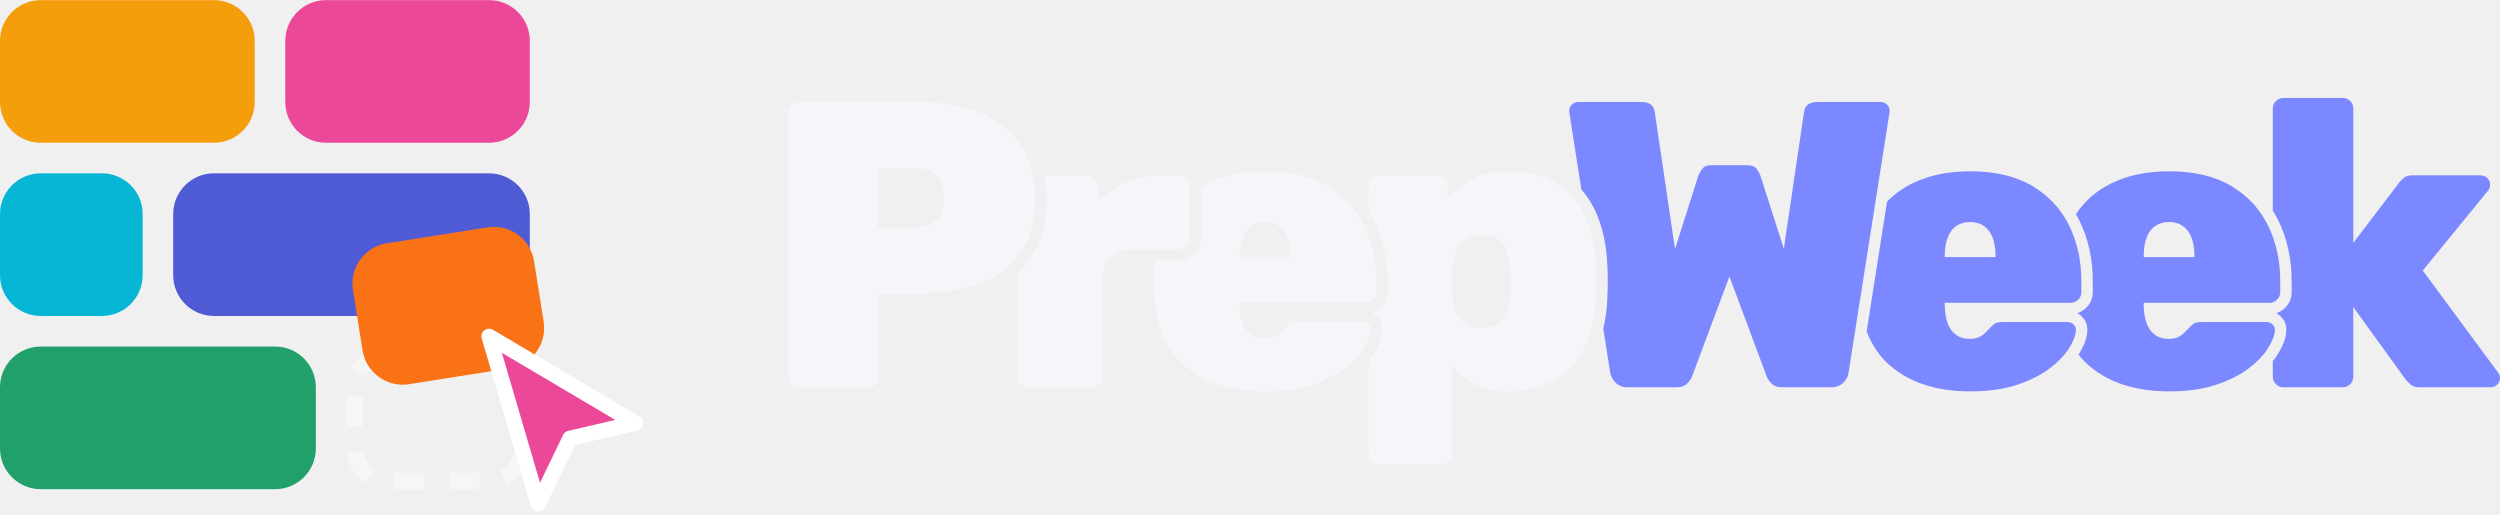
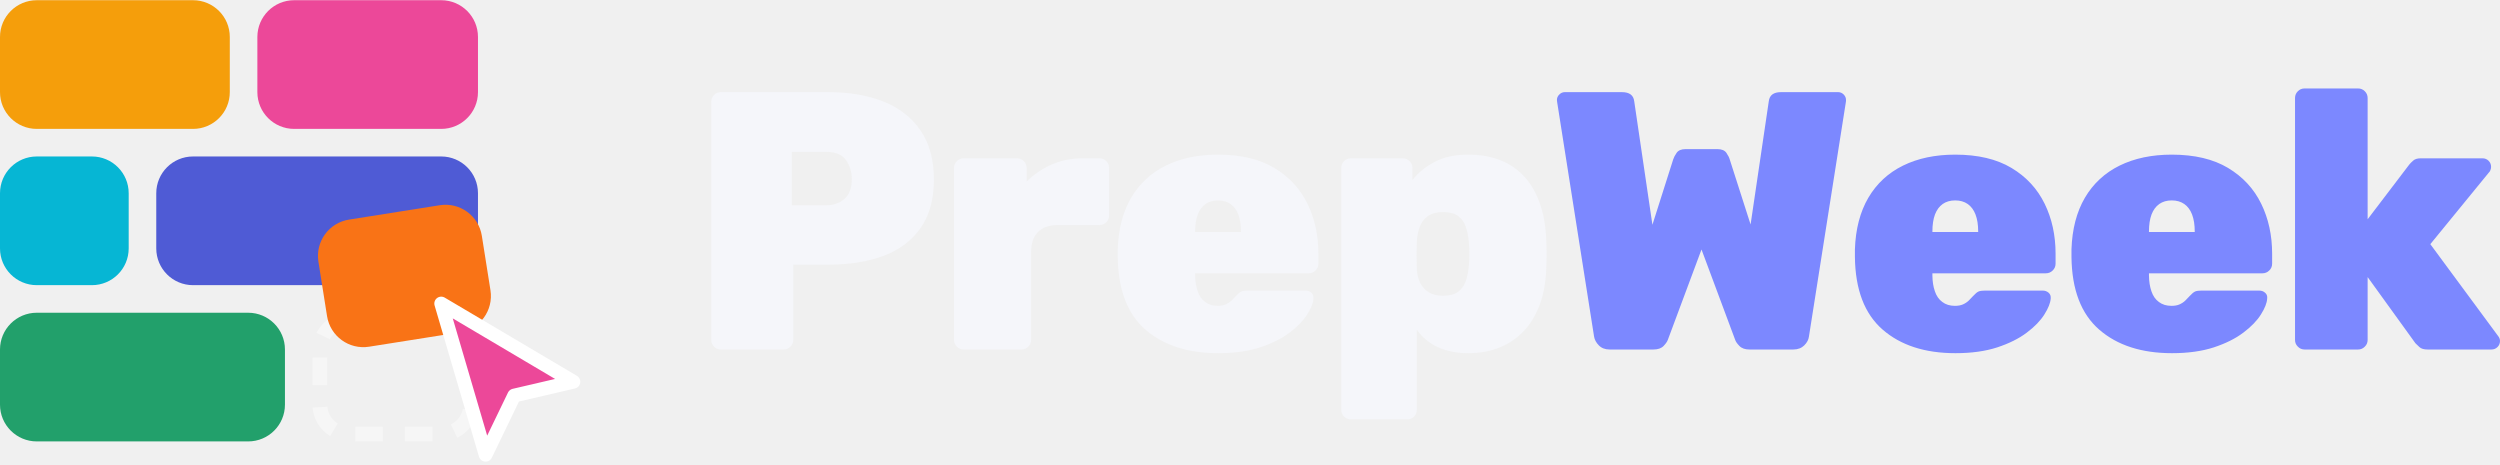
- <svg xmlns="http://www.w3.org/2000/svg" viewBox="6 8 245.37 50.45" width="491" height="101">
+ <svg xmlns="http://www.w3.org/2000/svg" viewBox="6 8 271.98 50.45" width="544" height="101">
  <rect x="6" y="8" width="25" height="14" rx="4" fill="#f59e0b" />
  <rect x="34" y="8" width="24" height="14" rx="4" fill="#ec4899" />
  <rect x="6" y="25" width="14" height="14" rx="4" fill="#06b6d4" />
  <rect x="23" y="25" width="35" height="14" rx="4" fill="#4f5bd5" />
  <rect x="6" y="42" width="31" height="14" rx="4" fill="#22a06b" />
  <rect x="40.8" y="42.8" width="16.4" height="12.4" rx="3.2" fill="none" stroke="#ffffff" stroke-opacity="0.4" stroke-width="1.6" stroke-dasharray="3 2.4" />
  <rect x="41" y="31" width="18" height="14" rx="4" fill="#f97316" transform="rotate(-9 50 38)" />
  <path d="M54 41L68.38 49.51L61.94 51.01L58.83 57.45Z" fill="#ec4899" stroke="#ffffff" stroke-width="1.5" stroke-linejoin="round" />
-   <path d="M84.42 46Q83.99 46 83.68 45.69Q83.38 45.39 83.38 44.96V19.05Q83.38 18.61 83.68 18.31Q83.99 18 84.42 18H96.09Q99.57 18 102.15 19.04Q104.73 20.08 106.16 22.19Q107.6 24.31 107.6 27.52Q107.6 30.72 106.16 32.77Q104.73 34.83 102.15 35.8Q99.57 36.77 96.09 36.77H92.3V44.96Q92.3 45.39 91.99 45.69Q91.69 46 91.25 46H84.42ZM92.14 30.31H95.89Q97.06 30.31 97.87 29.62Q98.67 28.92 98.67 27.45Q98.67 26.3 98.04 25.4Q97.42 24.5 95.89 24.5H92.14V30.31ZM106.91 46Q106.48 46 106.18 45.69Q105.87 45.39 105.87 44.96V34.82Q106.54 34.18 107.08 33.42Q108.71 31.07 108.71 27.51Q108.71 26.29 108.52 25.2H112.72Q113.15 25.2 113.46 25.51Q113.77 25.82 113.77 26.25V27.73Q114.95 26.56 116.49 25.88Q118.02 25.2 119.86 25.2H121.7Q122.13 25.2 122.44 25.51Q122.74 25.81 122.74 26.24V31.42Q122.74 31.85 122.44 32.15Q122.13 32.46 121.7 32.46H117.18Q115.76 32.46 115.01 33.21Q114.26 33.96 114.26 35.38V44.96Q114.26 45.39 113.95 45.69Q113.64 46 113.21 46ZM130.18 46.4Q125.19 46.4 122.25 43.83Q119.3 41.26 119.24 35.93Q119.23 35.76 119.23 35.5Q119.23 35.25 119.24 35.1Q119.27 34.31 119.36 33.58H121.7Q122.6 33.58 123.23 32.95Q123.86 32.31 123.86 31.42V26.32Q124.16 26.15 124.48 25.99Q126.9 24.8 130.15 24.8Q133.86 24.8 136.27 26.25Q138.69 27.7 139.88 30.14Q141.07 32.57 141.07 35.58V36.66Q141.07 37.1 140.76 37.4Q140.45 37.71 140.02 37.71H127.66V37.94Q127.68 38.93 127.93 39.67Q128.19 40.42 128.74 40.83Q129.3 41.25 130.11 41.25Q130.63 41.25 130.99 41.09Q131.35 40.93 131.63 40.67Q131.9 40.4 132.1 40.18Q132.46 39.79 132.69 39.69Q132.92 39.59 133.4 39.59H139.66Q140.05 39.59 140.31 39.83Q140.57 40.06 140.53 40.46Q140.49 41.18 139.85 42.19Q139.2 43.21 137.93 44.17Q136.66 45.13 134.72 45.77Q132.77 46.4 130.18 46.4ZM127.66 33.22H132.65V33.16Q132.65 32.07 132.36 31.31Q132.07 30.56 131.51 30.17Q130.94 29.78 130.15 29.78Q129.35 29.78 128.79 30.17Q128.23 30.56 127.95 31.31Q127.66 32.07 127.66 33.16ZM141.38 53.6Q140.95 53.6 140.64 53.3Q140.34 52.99 140.34 52.56V43.43Q140.59 43.11 140.79 42.79Q141.58 41.55 141.65 40.54Q141.73 39.61 141.07 39Q140.89 38.84 140.69 38.72Q141.16 38.57 141.55 38.2Q142.19 37.56 142.19 36.66V35.58Q142.19 32.31 140.88 29.64Q140.63 29.13 140.34 28.66V26.24Q140.34 25.81 140.64 25.51Q140.95 25.2 141.38 25.2H147.03Q147.46 25.2 147.77 25.51Q148.07 25.81 148.07 26.24V27.57Q149.01 26.37 150.5 25.59Q151.99 24.8 154.14 24.8Q156.02 24.8 157.52 25.36Q159.02 25.92 160.13 27.07Q161.25 28.22 161.89 29.96Q162.53 31.71 162.64 34.08Q162.68 34.91 162.68 35.6Q162.68 36.29 162.64 37.15Q162.57 39.4 161.92 41.12Q161.28 42.85 160.17 44.02Q159.05 45.18 157.53 45.79Q156.02 46.4 154.14 46.4Q152.31 46.4 150.9 45.77Q149.5 45.15 148.56 43.86V52.56Q148.56 52.99 148.26 53.3Q147.95 53.6 147.52 53.6ZM151.4 40.15Q152.46 40.15 153.04 39.73Q153.62 39.3 153.88 38.57Q154.14 37.83 154.22 36.88Q154.32 35.6 154.22 34.32Q154.14 33.37 153.88 32.64Q153.62 31.9 153.04 31.47Q152.46 31.05 151.4 31.05Q150.39 31.05 149.77 31.48Q149.15 31.91 148.88 32.64Q148.61 33.37 148.56 34.26Q148.52 35.08 148.52 35.74Q148.52 36.39 148.56 37.25Q148.6 38.07 148.91 38.72Q149.22 39.37 149.83 39.76Q150.44 40.15 151.4 40.15Z" fill="#f5f6fa" />
-   <path d="M165.75 46Q165.01 46 164.57 45.55Q164.13 45.1 164.04 44.58L163.36 40.24Q163.7 38.84 163.76 37.2Q163.8 36.31 163.8 35.6Q163.8 34.89 163.76 34.04Q163.64 31.48 162.94 29.58Q162.3 27.82 161.21 26.59L160.03 19.05Q160.02 18.99 160.02 18.95Q160.01 18.91 160.01 18.86Q160.01 18.51 160.27 18.26Q160.52 18 160.88 18H167.08Q168.29 18 168.41 18.99L170.4 32.43L172.66 25.32Q172.75 25.02 173.03 24.61Q173.31 24.2 174 24.2H177.48Q178.17 24.2 178.45 24.61Q178.73 25.02 178.81 25.32L181.08 32.4L183.06 18.99Q183.18 18 184.39 18H190.6Q190.95 18 191.21 18.26Q191.46 18.51 191.46 18.86Q191.46 18.91 191.46 18.95Q191.45 18.99 191.45 19.05L187.43 44.58Q187.37 45.1 186.92 45.55Q186.46 46 185.72 46H180.96Q180.22 46 179.86 45.61Q179.49 45.23 179.4 44.94L175.74 35.12L172.07 44.94Q171.98 45.23 171.61 45.61Q171.25 46 170.51 46ZM199.39 46.4Q194.4 46.4 191.46 43.83Q189.96 42.52 189.21 40.5L191.21 27.78Q192.26 26.69 193.69 25.99Q196.11 24.8 199.36 24.8Q203.07 24.8 205.48 26.25Q207.9 27.7 209.09 30.14Q210.28 32.57 210.28 35.58V36.66Q210.28 37.1 209.97 37.4Q209.66 37.71 209.23 37.71H196.87V37.94Q196.89 38.93 197.14 39.67Q197.4 40.42 197.95 40.83Q198.51 41.25 199.32 41.25Q199.84 41.25 200.2 41.09Q200.56 40.93 200.83 40.67Q201.11 40.4 201.31 40.18Q201.67 39.79 201.9 39.69Q202.13 39.59 202.61 39.59H208.87Q209.26 39.59 209.52 39.83Q209.78 40.06 209.74 40.46Q209.7 41.18 209.06 42.19Q208.41 43.21 207.14 44.17Q205.87 45.13 203.93 45.77Q201.98 46.4 199.39 46.4ZM196.87 33.22H201.86V33.16Q201.86 32.07 201.57 31.31Q201.28 30.56 200.72 30.17Q200.15 29.78 199.36 29.78Q198.56 29.78 198 30.17Q197.44 30.56 197.16 31.31Q196.87 32.07 196.87 33.16ZM218.92 46.4Q213.93 46.4 210.98 43.83Q210.44 43.36 210 42.79Q210.79 41.55 210.86 40.54Q210.94 39.61 210.27 39Q210.1 38.84 209.9 38.72Q210.37 38.57 210.75 38.2Q211.4 37.56 211.4 36.66V35.58Q211.4 32.31 210.09 29.64Q209.93 29.31 209.75 29Q211.06 27.05 213.21 25.99Q215.63 24.8 218.88 24.8Q222.59 24.8 225.01 26.25Q227.42 27.7 228.61 30.14Q229.8 32.57 229.8 35.58V36.66Q229.8 37.1 229.49 37.4Q229.19 37.71 228.75 37.71H216.4V37.94Q216.41 38.93 216.67 39.67Q216.93 40.42 217.48 40.83Q218.04 41.25 218.85 41.25Q219.37 41.25 219.73 41.09Q220.09 40.93 220.36 40.67Q220.64 40.4 220.84 40.18Q221.2 39.79 221.43 39.69Q221.66 39.59 222.13 39.59H228.4Q228.79 39.59 229.05 39.83Q229.31 40.06 229.27 40.46Q229.23 41.18 228.58 42.19Q227.94 43.21 226.67 44.17Q225.4 45.13 223.45 45.77Q221.51 46.4 218.92 46.4ZM216.4 33.22H221.38V33.16Q221.38 32.07 221.09 31.31Q220.81 30.56 220.24 30.17Q219.68 29.78 218.88 29.78Q218.09 29.78 217.53 30.17Q216.97 30.56 216.68 31.31Q216.4 32.07 216.4 33.16ZM230.11 46Q229.68 46 229.38 45.69Q229.07 45.39 229.07 44.96V43.43Q229.33 43.11 229.53 42.79Q230.32 41.55 230.39 40.54Q230.47 39.61 229.8 39Q229.62 38.84 229.43 38.72Q229.9 38.57 230.28 38.2Q230.92 37.56 230.92 36.66V35.58Q230.92 32.31 229.62 29.64Q229.37 29.13 229.07 28.66V18.64Q229.07 18.21 229.38 17.9Q229.68 17.6 230.11 17.6H235.93Q236.36 17.6 236.67 17.9Q236.97 18.21 236.97 18.64V31.83L241.5 25.88Q241.67 25.67 241.95 25.43Q242.23 25.2 242.76 25.2H249.47Q249.86 25.2 250.13 25.47Q250.4 25.74 250.4 26.13Q250.4 26.29 250.33 26.48Q250.26 26.67 250.14 26.77L243.79 34.54L251.14 44.5Q251.37 44.78 251.37 45.07Q251.37 45.46 251.1 45.73Q250.83 46 250.44 46H243.49Q242.89 46 242.62 45.74Q242.34 45.47 242.17 45.32L236.97 38.12V44.96Q236.97 45.39 236.67 45.69Q236.36 46 235.93 46Z" fill="#7c88ff" />
+   <path d="M84.42 46Q83.99 46 83.68 45.69Q83.38 45.39 83.38 44.96V19.05Q83.38 18.61 83.68 18.31Q83.99 18 84.42 18H96.09Q99.57 18 102.15 19.04Q104.73 20.08 106.16 22.19Q107.6 24.31 107.6 27.52Q107.6 30.72 106.16 32.77Q104.73 34.83 102.15 35.8Q99.57 36.77 96.09 36.77H92.3V44.96Q92.3 45.39 91.99 45.69Q91.69 46 91.25 46H84.42ZM92.14 30.31H95.89Q97.06 30.31 97.87 29.62Q98.67 28.92 98.67 27.45Q98.67 26.3 98.04 25.4Q97.42 24.5 95.89 24.5H92.14V30.31ZM110.83 46Q110.4 46 110.1 45.69Q109.79 45.39 109.79 44.96V26.25Q109.79 25.82 110.1 25.51Q110.4 25.2 110.83 25.2H116.64Q117.07 25.2 117.38 25.51Q117.69 25.82 117.69 26.25V27.73Q118.87 26.56 120.41 25.88Q121.94 25.2 123.78 25.2H125.62Q126.05 25.2 126.36 25.51Q126.66 25.81 126.66 26.24V31.42Q126.66 31.85 126.36 32.15Q126.05 32.46 125.62 32.46H121.1Q119.68 32.46 118.93 33.21Q118.18 33.96 118.18 35.38V44.96Q118.18 45.39 117.87 45.69Q117.56 46 117.13 46H110.83ZM138.54 46.4Q133.56 46.4 130.61 43.83Q127.67 41.26 127.6 35.93Q127.6 35.76 127.6 35.5Q127.6 35.25 127.6 35.1Q127.71 31.8 129.06 29.49Q130.42 27.18 132.84 25.99Q135.26 24.8 138.51 24.8Q142.22 24.8 144.64 26.25Q147.05 27.7 148.24 30.14Q149.43 32.57 149.43 35.58V36.66Q149.43 37.1 149.12 37.4Q148.81 37.71 148.38 37.71H136.02Q136.02 37.74 136.02 37.8Q136.02 37.86 136.02 37.94Q136.04 38.93 136.3 39.67Q136.55 40.42 137.11 40.83Q137.66 41.25 138.48 41.25Q138.99 41.25 139.35 41.09Q139.71 40.93 139.99 40.67Q140.26 40.4 140.46 40.18Q140.82 39.79 141.06 39.69Q141.29 39.59 141.76 39.59H148.02Q148.42 39.59 148.68 39.83Q148.93 40.06 148.89 40.46Q148.86 41.18 148.21 42.19Q147.57 43.21 146.29 44.17Q145.02 45.13 143.08 45.77Q141.14 46.4 138.54 46.4ZM136.02 33.22H141.01V33.16Q141.01 32.07 140.72 31.31Q140.43 30.56 139.87 30.17Q139.31 29.78 138.51 29.78Q137.71 29.78 137.15 30.17Q136.6 30.56 136.31 31.31Q136.02 32.07 136.02 33.16V33.22ZM152.96 53.6Q152.53 53.6 152.22 53.3Q151.92 52.99 151.92 52.56V26.24Q151.92 25.81 152.22 25.51Q152.53 25.2 152.96 25.2H158.61Q159.05 25.2 159.35 25.51Q159.66 25.81 159.66 26.24V27.57Q160.59 26.37 162.08 25.59Q163.57 24.8 165.73 24.8Q167.6 24.8 169.1 25.36Q170.61 25.92 171.72 27.07Q172.83 28.22 173.47 29.96Q174.12 31.71 174.22 34.08Q174.26 34.91 174.26 35.6Q174.26 36.29 174.22 37.15Q174.15 39.4 173.51 41.12Q172.86 42.85 171.75 44.02Q170.64 45.18 169.12 45.79Q167.6 46.4 165.73 46.4Q163.9 46.4 162.49 45.77Q161.08 45.15 160.14 43.86V52.56Q160.14 52.99 159.84 53.3Q159.54 53.6 159.1 53.6H152.96ZM162.99 40.15Q164.04 40.15 164.62 39.73Q165.21 39.3 165.46 38.57Q165.72 37.83 165.8 36.88Q165.91 35.6 165.8 34.32Q165.72 33.37 165.46 32.64Q165.21 31.9 164.62 31.47Q164.04 31.05 162.99 31.05Q161.97 31.05 161.35 31.48Q160.73 31.91 160.46 32.64Q160.19 33.37 160.14 34.26Q160.11 35.08 160.11 35.74Q160.11 36.39 160.14 37.25Q160.18 38.07 160.49 38.72Q160.8 39.37 161.41 39.76Q162.02 40.15 162.99 40.15Z" fill="#f5f6fa" />
+   <path d="M181.12 46Q180.38 46 179.94 45.55Q179.5 45.1 179.42 44.58L175.4 19.05Q175.39 18.99 175.39 18.95Q175.38 18.91 175.38 18.86Q175.38 18.51 175.64 18.26Q175.89 18 176.25 18H182.45Q183.67 18 183.79 18.99L185.77 32.43L188.03 25.32Q188.12 25.02 188.4 24.61Q188.68 24.2 189.37 24.2H192.85Q193.54 24.2 193.82 24.61Q194.1 25.02 194.18 25.32L196.45 32.4L198.43 18.99Q198.55 18 199.76 18H205.97Q206.32 18 206.58 18.26Q206.83 18.51 206.83 18.86Q206.83 18.91 206.83 18.95Q206.82 18.99 206.82 19.05L202.8 44.58Q202.74 45.1 202.29 45.55Q201.83 46 201.1 46H196.33Q195.6 46 195.23 45.61Q194.86 45.23 194.77 44.94L191.11 35.12L187.45 44.94Q187.35 45.23 186.99 45.61Q186.62 46 185.88 46H181.12ZM218.74 46.4Q213.76 46.4 210.81 43.83Q207.86 41.26 207.8 35.93Q207.8 35.76 207.8 35.5Q207.8 35.25 207.8 35.1Q207.91 31.8 209.26 29.49Q210.62 27.18 213.04 25.99Q215.46 24.8 218.71 24.8Q222.42 24.8 224.84 26.25Q227.25 27.7 228.44 30.14Q229.63 32.57 229.63 35.58V36.66Q229.63 37.1 229.32 37.4Q229.01 37.71 228.58 37.71H216.23Q216.23 37.74 216.23 37.8Q216.23 37.86 216.23 37.94Q216.24 38.93 216.5 39.67Q216.75 40.42 217.31 40.83Q217.86 41.25 218.68 41.25Q219.2 41.25 219.56 41.09Q219.92 40.93 220.19 40.67Q220.46 40.4 220.66 40.18Q221.02 39.79 221.25 39.69Q221.49 39.59 221.96 39.59H228.22Q228.61 39.59 228.88 39.83Q229.14 40.06 229.1 40.46Q229.05 41.18 228.41 42.19Q227.77 43.21 226.49 44.17Q225.22 45.13 223.28 45.77Q221.34 46.4 218.74 46.4ZM216.23 33.22H221.21V33.16Q221.21 32.07 220.92 31.31Q220.63 30.56 220.07 30.17Q219.51 29.78 218.71 29.78Q217.91 29.78 217.35 30.17Q216.8 30.56 216.51 31.31Q216.23 32.07 216.23 33.16V33.22ZM242.3 46.4Q237.32 46.4 234.37 43.83Q231.42 41.26 231.36 35.93Q231.36 35.76 231.36 35.5Q231.36 35.25 231.36 35.1Q231.47 31.8 232.82 29.49Q234.18 27.18 236.6 25.99Q239.02 24.8 242.27 24.8Q245.98 24.8 248.4 26.25Q250.81 27.7 252 30.14Q253.19 32.57 253.19 35.58V36.66Q253.19 37.1 252.88 37.4Q252.57 37.71 252.14 37.71H239.79Q239.79 37.74 239.79 37.8Q239.79 37.86 239.79 37.94Q239.8 38.93 240.06 39.67Q240.31 40.42 240.87 40.83Q241.42 41.25 242.24 41.25Q242.76 41.25 243.12 41.09Q243.48 40.93 243.75 40.67Q244.02 40.4 244.22 40.18Q244.58 39.79 244.81 39.69Q245.05 39.59 245.52 39.59H251.78Q252.17 39.59 252.43 39.83Q252.7 40.06 252.65 40.46Q252.61 41.18 251.97 42.19Q251.33 43.21 250.05 44.17Q248.78 45.13 246.84 45.77Q244.9 46.4 242.3 46.4ZM239.79 33.22H244.77V33.16Q244.77 32.07 244.48 31.31Q244.19 30.56 243.63 30.17Q243.07 29.78 242.27 29.78Q241.47 29.78 240.91 30.17Q240.36 30.56 240.07 31.31Q239.79 32.07 239.79 33.16V33.22ZM256.72 46Q256.29 46 255.99 45.69Q255.68 45.39 255.68 44.96V18.64Q255.68 18.21 255.99 17.9Q256.29 17.6 256.72 17.6H262.54Q262.97 17.6 263.27 17.9Q263.58 18.21 263.58 18.64V31.83L268.11 25.88Q268.28 25.67 268.56 25.43Q268.83 25.2 269.37 25.2H276.08Q276.47 25.2 276.74 25.47Q277.01 25.74 277.01 26.13Q277.01 26.29 276.94 26.48Q276.87 26.67 276.75 26.77L270.4 34.54L277.75 44.5Q277.98 44.78 277.98 45.07Q277.98 45.46 277.71 45.73Q277.44 46 277.05 46H270.1Q269.5 46 269.22 45.74Q268.95 45.47 268.78 45.32L263.58 38.12V44.96Q263.58 45.39 263.27 45.69Q262.97 46 262.54 46H256.72Z" fill="#7c88ff" />
</svg>
